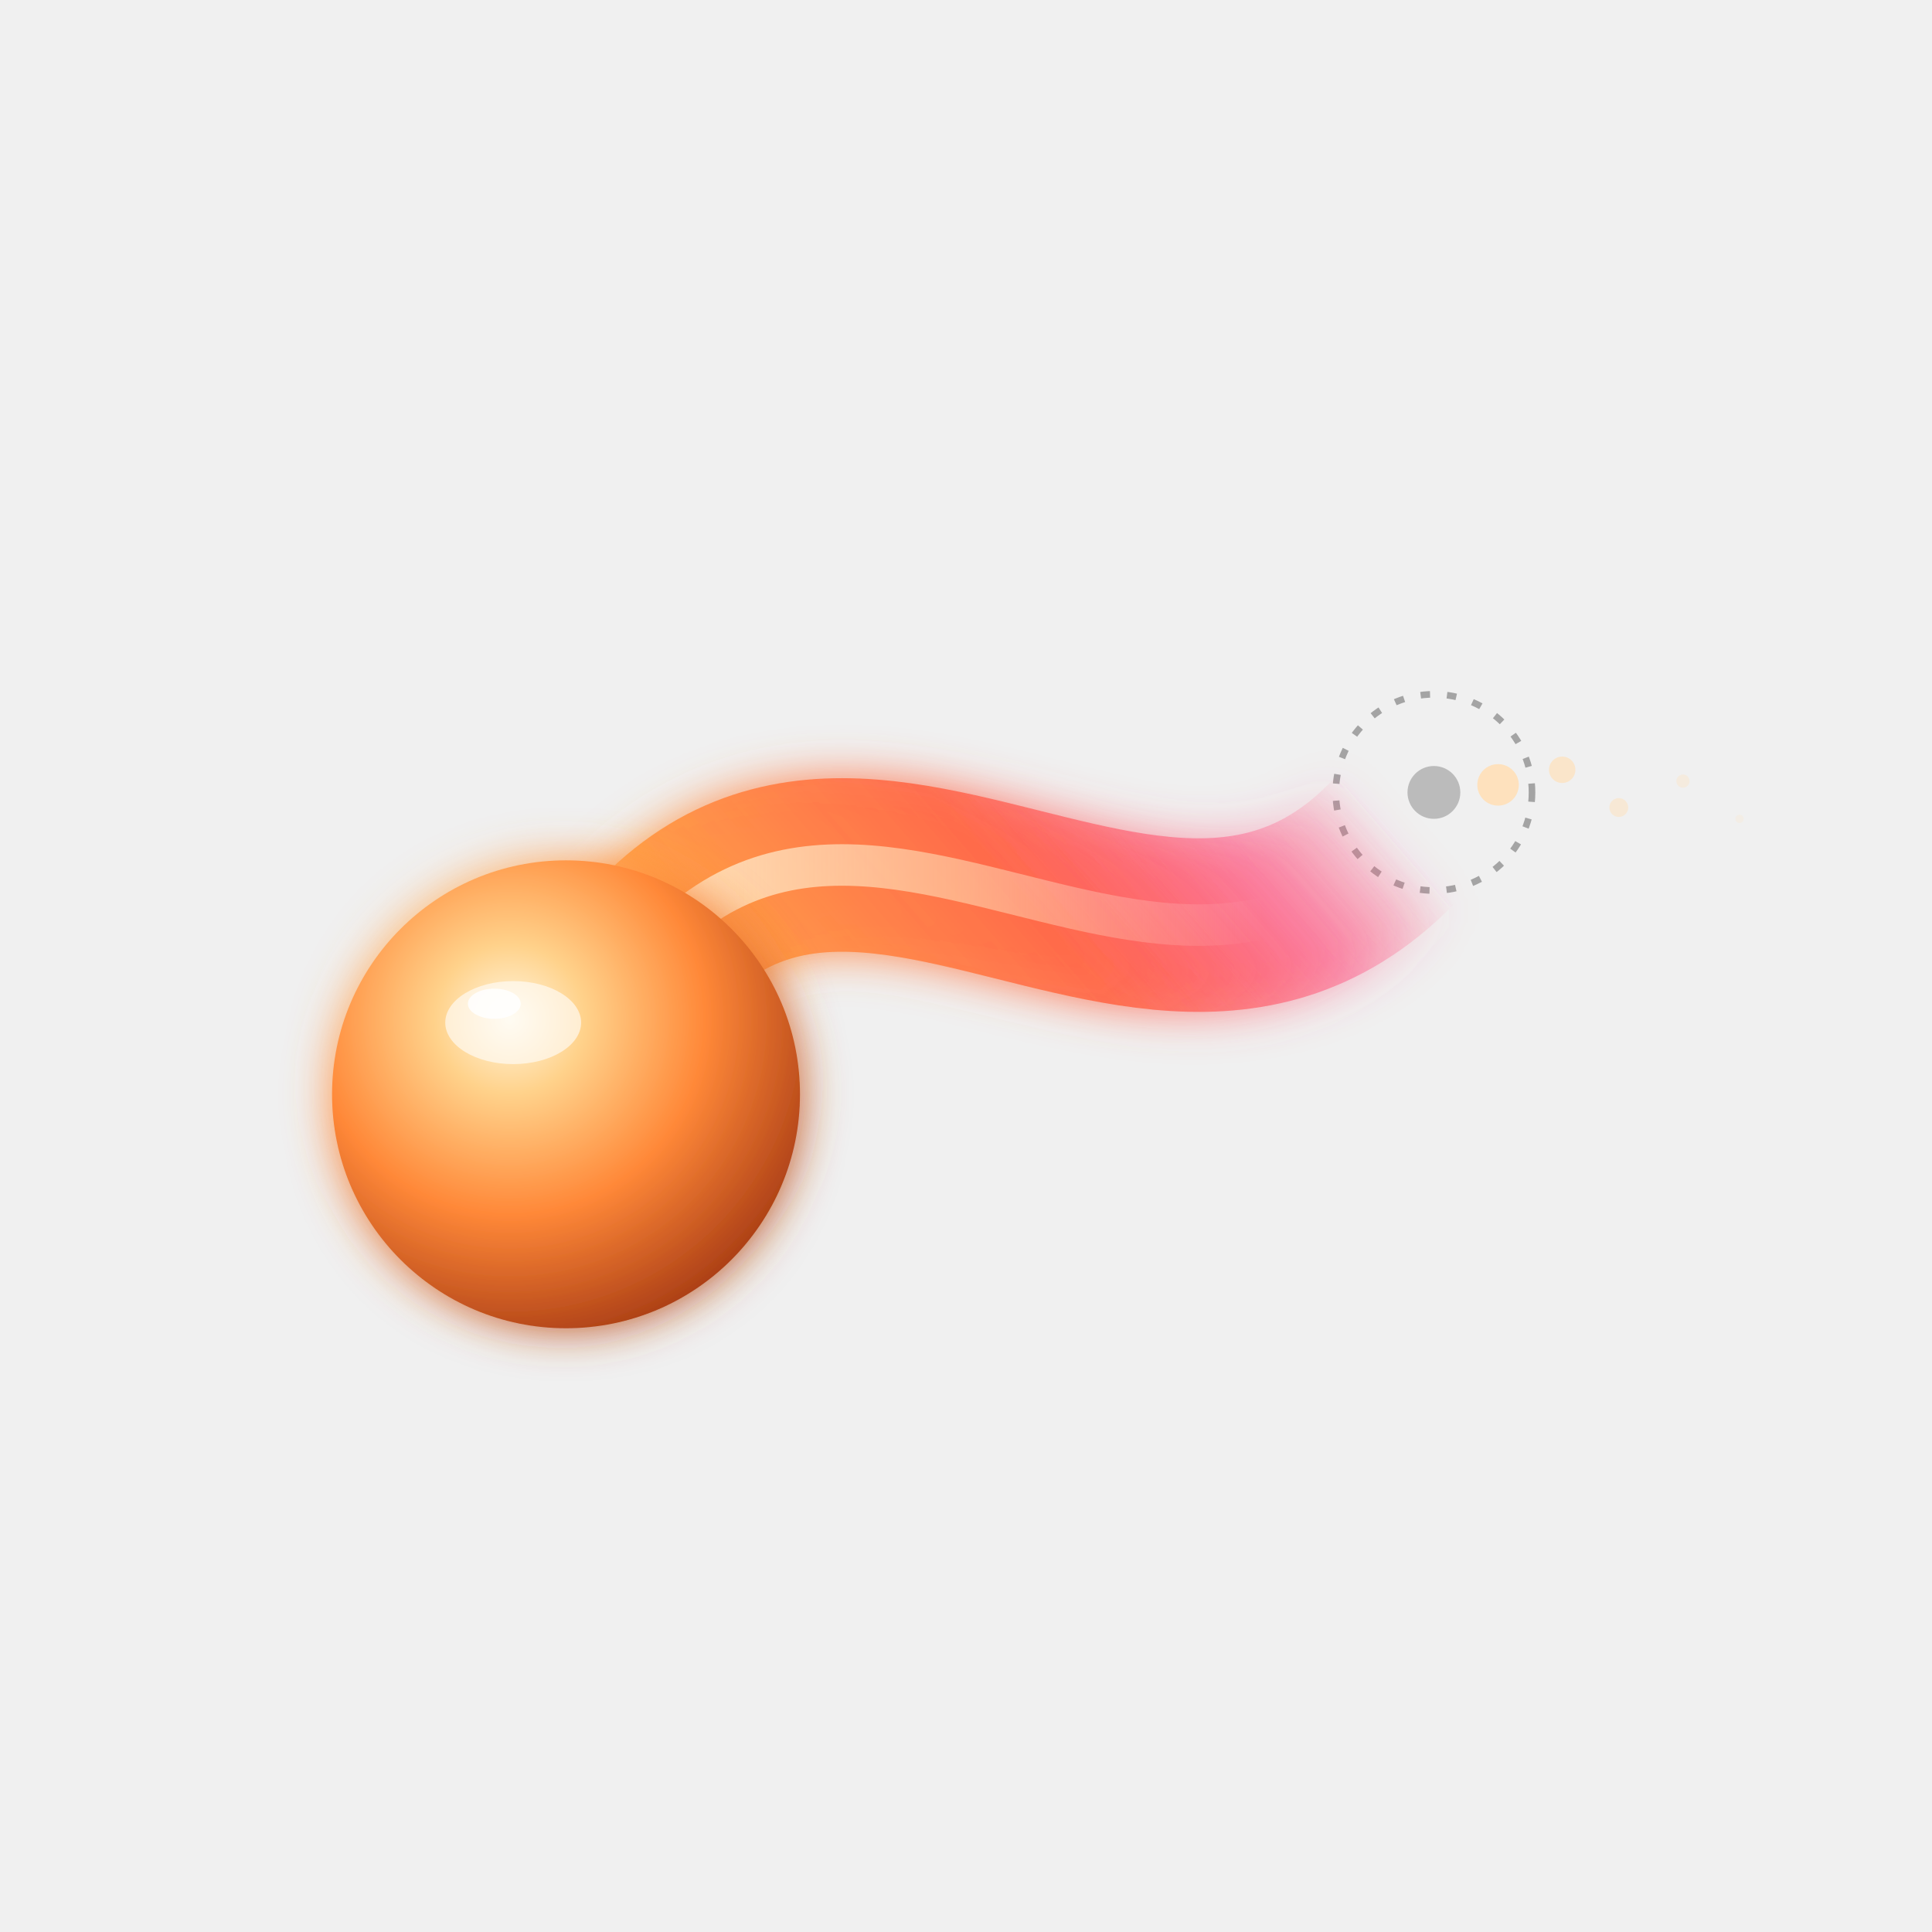
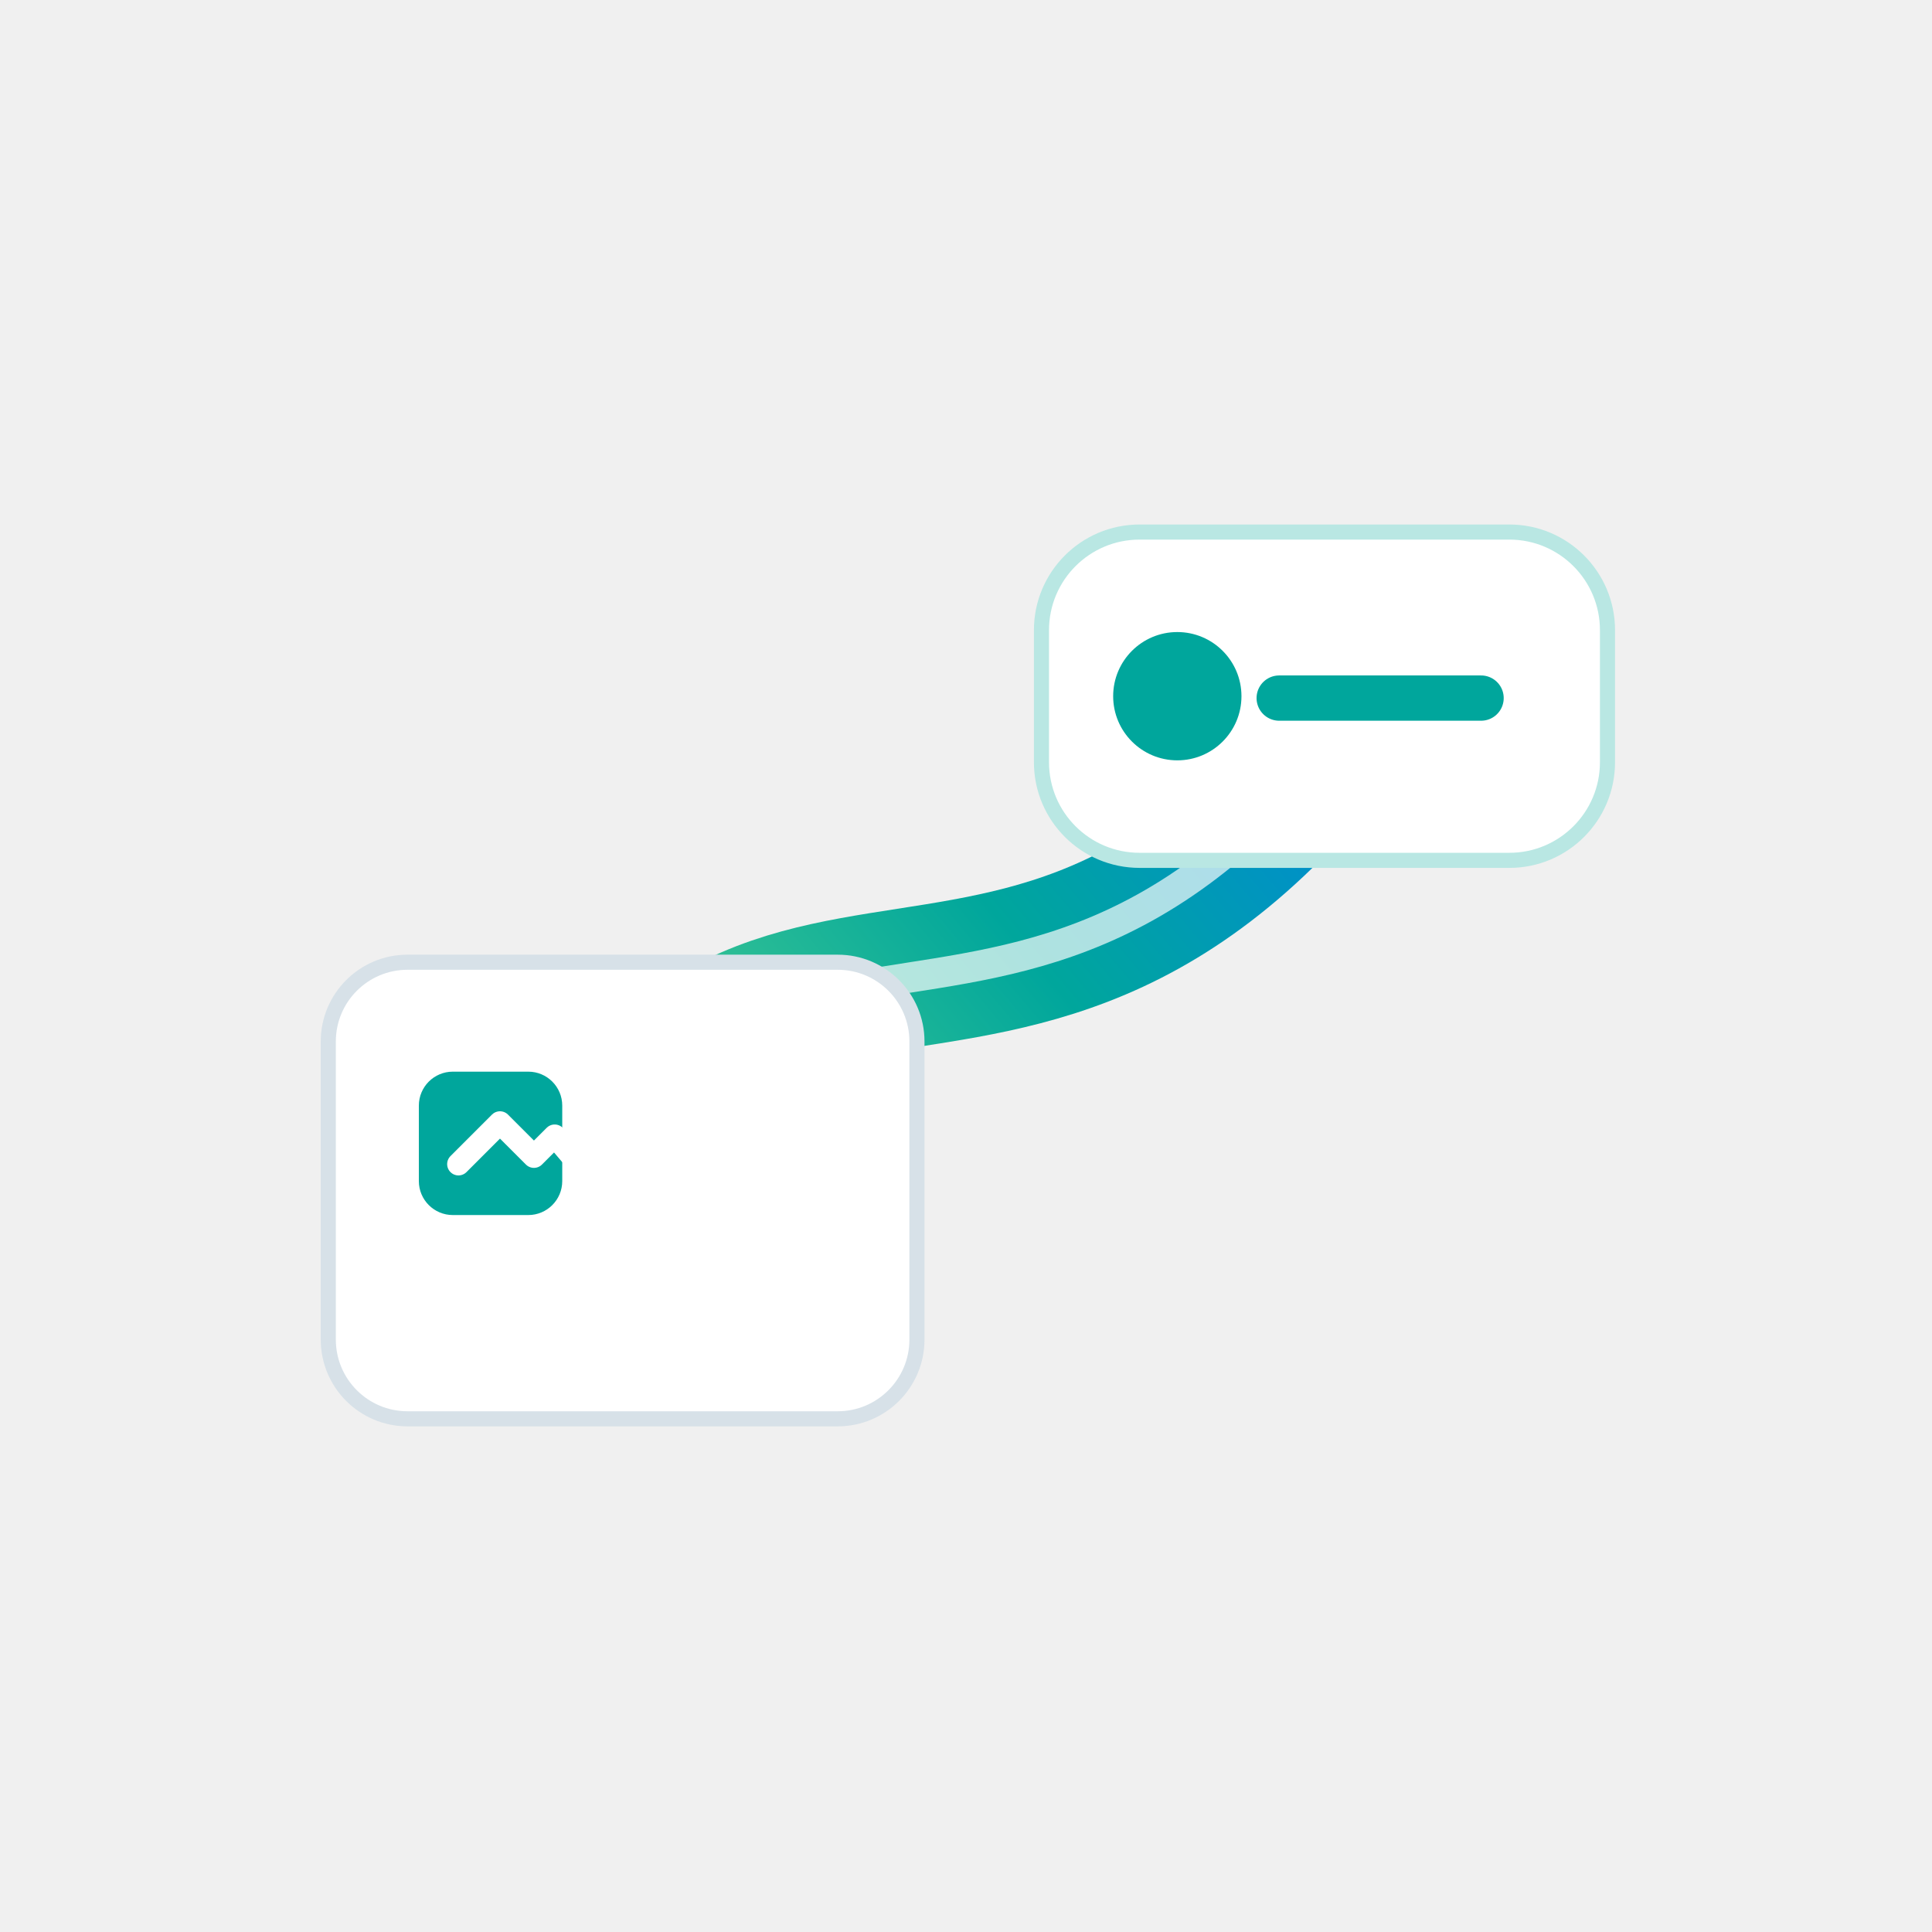
- <svg xmlns="http://www.w3.org/2000/svg" viewBox="0 0 1024 1024" role="img" aria-label="fastshared mark">
+ <svg xmlns="http://www.w3.org/2000/svg" viewBox="0 0 1024 1024" role="img" aria-label="FastShared mark">
  <defs>
-     <linearGradient id="arc" x1="0%" y1="60%" x2="100%" y2="30%">
-       <stop offset="0%" stop-color="#ffc487" stop-opacity="1" />
-       <stop offset="18%" stop-color="#ff9f47" stop-opacity="1" />
-       <stop offset="55%" stop-color="#ff6a4a" stop-opacity="0.92" />
-       <stop offset="82%" stop-color="#ff4e7c" stop-opacity="0.45" />
-       <stop offset="100%" stop-color="#ff4e7c" stop-opacity="0" />
+     <linearGradient id="rail" x1="12%" y1="74%" x2="88%" y2="26%">
+       <stop offset="0%" stop-color="#4ecf8f" />
+       <stop offset="58%" stop-color="#00a69c" />
+       <stop offset="100%" stop-color="#008fcb" />
    </linearGradient>
-     <linearGradient id="arcCore" x1="0%" y1="50%" x2="100%" y2="50%">
-       <stop offset="0%" stop-color="#fff3dc" stop-opacity="0.9" />
-       <stop offset="45%" stop-color="#ffe0b8" stop-opacity="0.55" />
-       <stop offset="80%" stop-color="#ffffff" stop-opacity="0" />
-     </linearGradient>
-     <radialGradient id="sphere" cx="38%" cy="34%" r="72%">
-       <stop offset="0%" stop-color="#fff6e0" />
-       <stop offset="22%" stop-color="#ffd28b" />
-       <stop offset="58%" stop-color="#ff8838" />
-       <stop offset="100%" stop-color="#a73b14" />
-     </radialGradient>
-     <filter id="softGlow" x="-40%" y="-40%" width="180%" height="180%">
-       <feGaussianBlur stdDeviation="12" result="b" />
-       <feMerge>
-         <feMergeNode in="b" />
-         <feMergeNode in="SourceGraphic" />
-       </feMerge>
-     </filter>
  </defs>
-   <circle cx="760" cy="420" r="52" fill="none" stroke="currentColor" stroke-width="3.5" stroke-dasharray="5 9" opacity="0.32" />
-   <circle cx="760" cy="420" r="14" fill="currentColor" opacity="0.22" />
-   <path d="M 300 580 C 420 300, 620 620, 760 420" stroke="url(#arc)" stroke-width="92" stroke-linecap="round" fill="none" filter="url(#softGlow)" />
-   <path d="M 300 580 C 420 300, 620 620, 760 420" stroke="url(#arcCore)" stroke-width="22" stroke-linecap="round" fill="none" />
-   <g fill="#ffe0b8">
-     <circle cx="794" cy="416" r="11" opacity="0.92" />
-     <circle cx="828" cy="408" r="7" opacity="0.68" />
-     <circle cx="858" cy="428" r="5" opacity="0.48" />
-     <circle cx="892" cy="414" r="3.5" opacity="0.32" />
-     <circle cx="922" cy="434" r="2.2" opacity="0.2" />
-   </g>
-   <circle cx="300" cy="580" r="124" fill="url(#sphere)" filter="url(#softGlow)" />
-   <ellipse cx="272" cy="542" rx="36" ry="22" fill="#ffffff" opacity="0.6" />
-   <ellipse cx="262" cy="532" rx="14" ry="8" fill="#ffffff" opacity="0.85" />
+   <path d="M278 690 C390 392 552 648 746 336" fill="none" stroke="url(#rail)" stroke-width="74" stroke-linecap="round" />
+   <path d="M278 690 C390 392 552 648 746 336" fill="none" stroke="#ffffff" stroke-width="16" stroke-linecap="round" opacity="0.68" />
+   <rect x="174" y="510" width="312" height="242" rx="42" fill="#ffffff" stroke="#d7e1e8" stroke-width="8" />
+   <rect x="222" y="568" width="76" height="76" rx="18" fill="#00a69c" />
+   <path d="M243 617 l22 -22 18 18 11 -11 23 27" fill="none" stroke="#ffffff" stroke-width="12" stroke-linecap="round" stroke-linejoin="round" />
+   <rect x="552" y="282" width="300" height="174" rx="52" fill="#ffffff" stroke="#b9e7e3" stroke-width="8" />
+   <circle cx="624" cy="369" r="34" fill="#00a69c" />
+   <path d="M678 370 H785" stroke="#00a69c" stroke-width="24" stroke-linecap="round" />
</svg>
